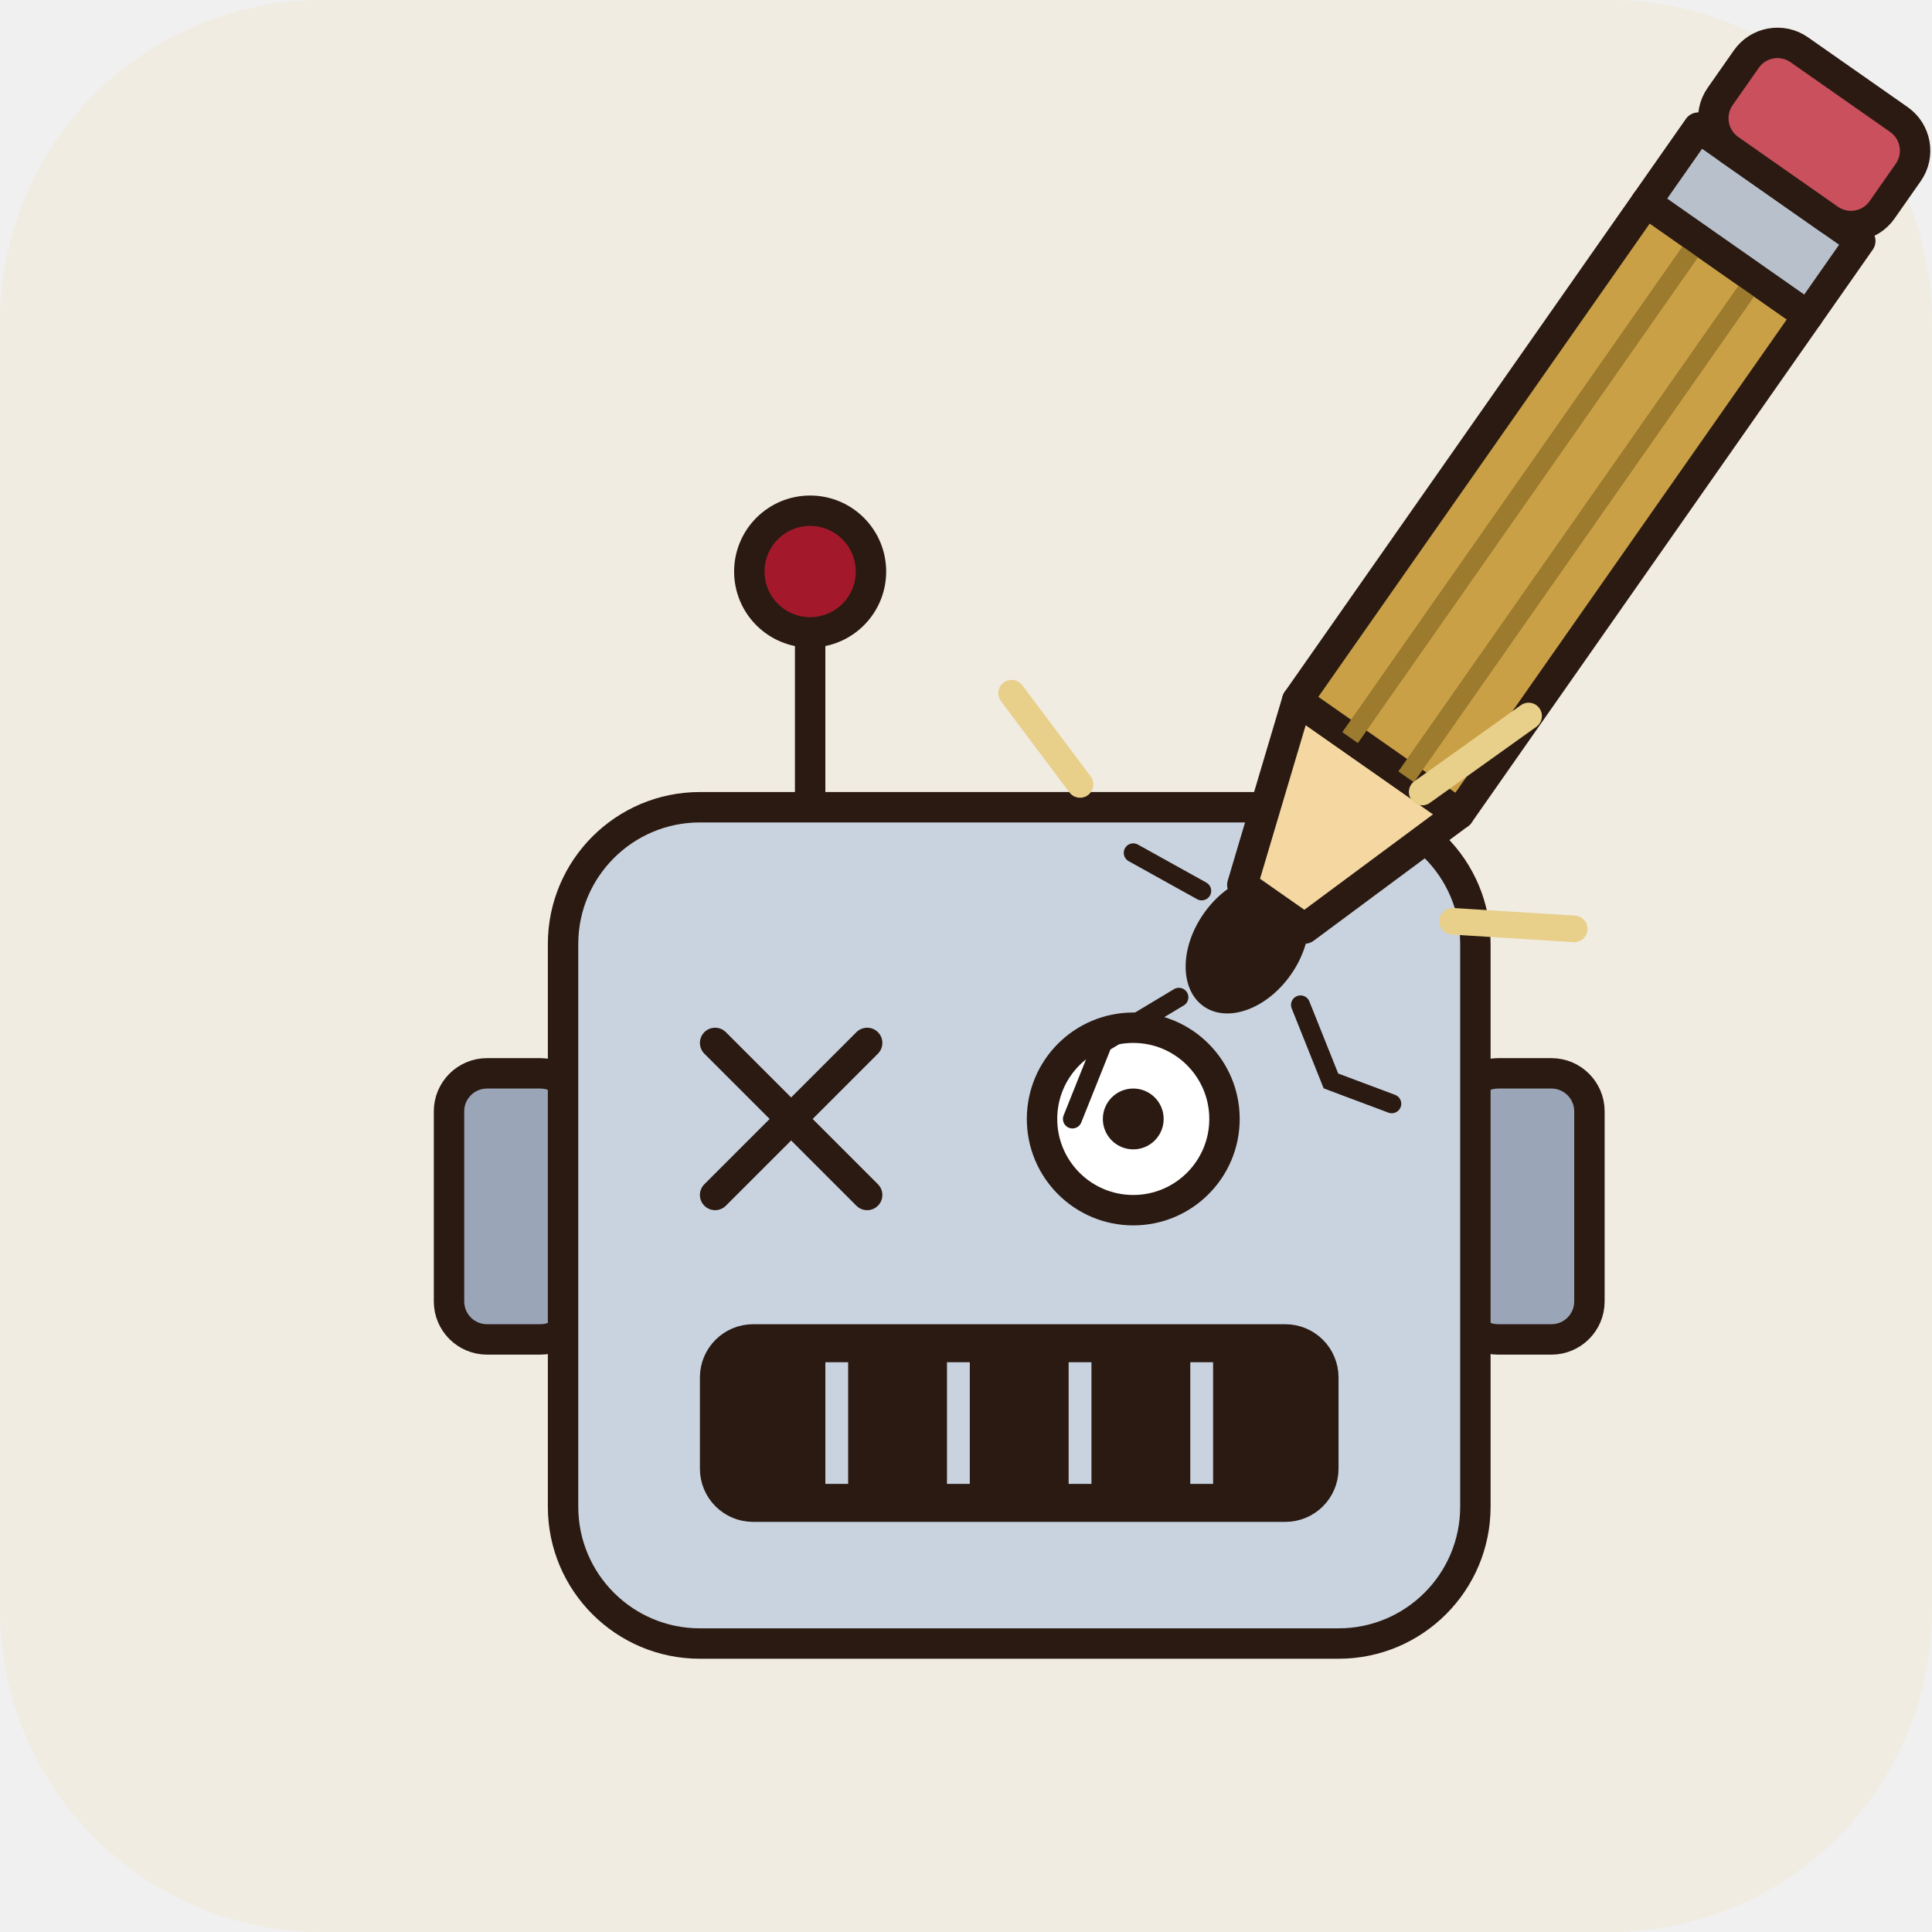
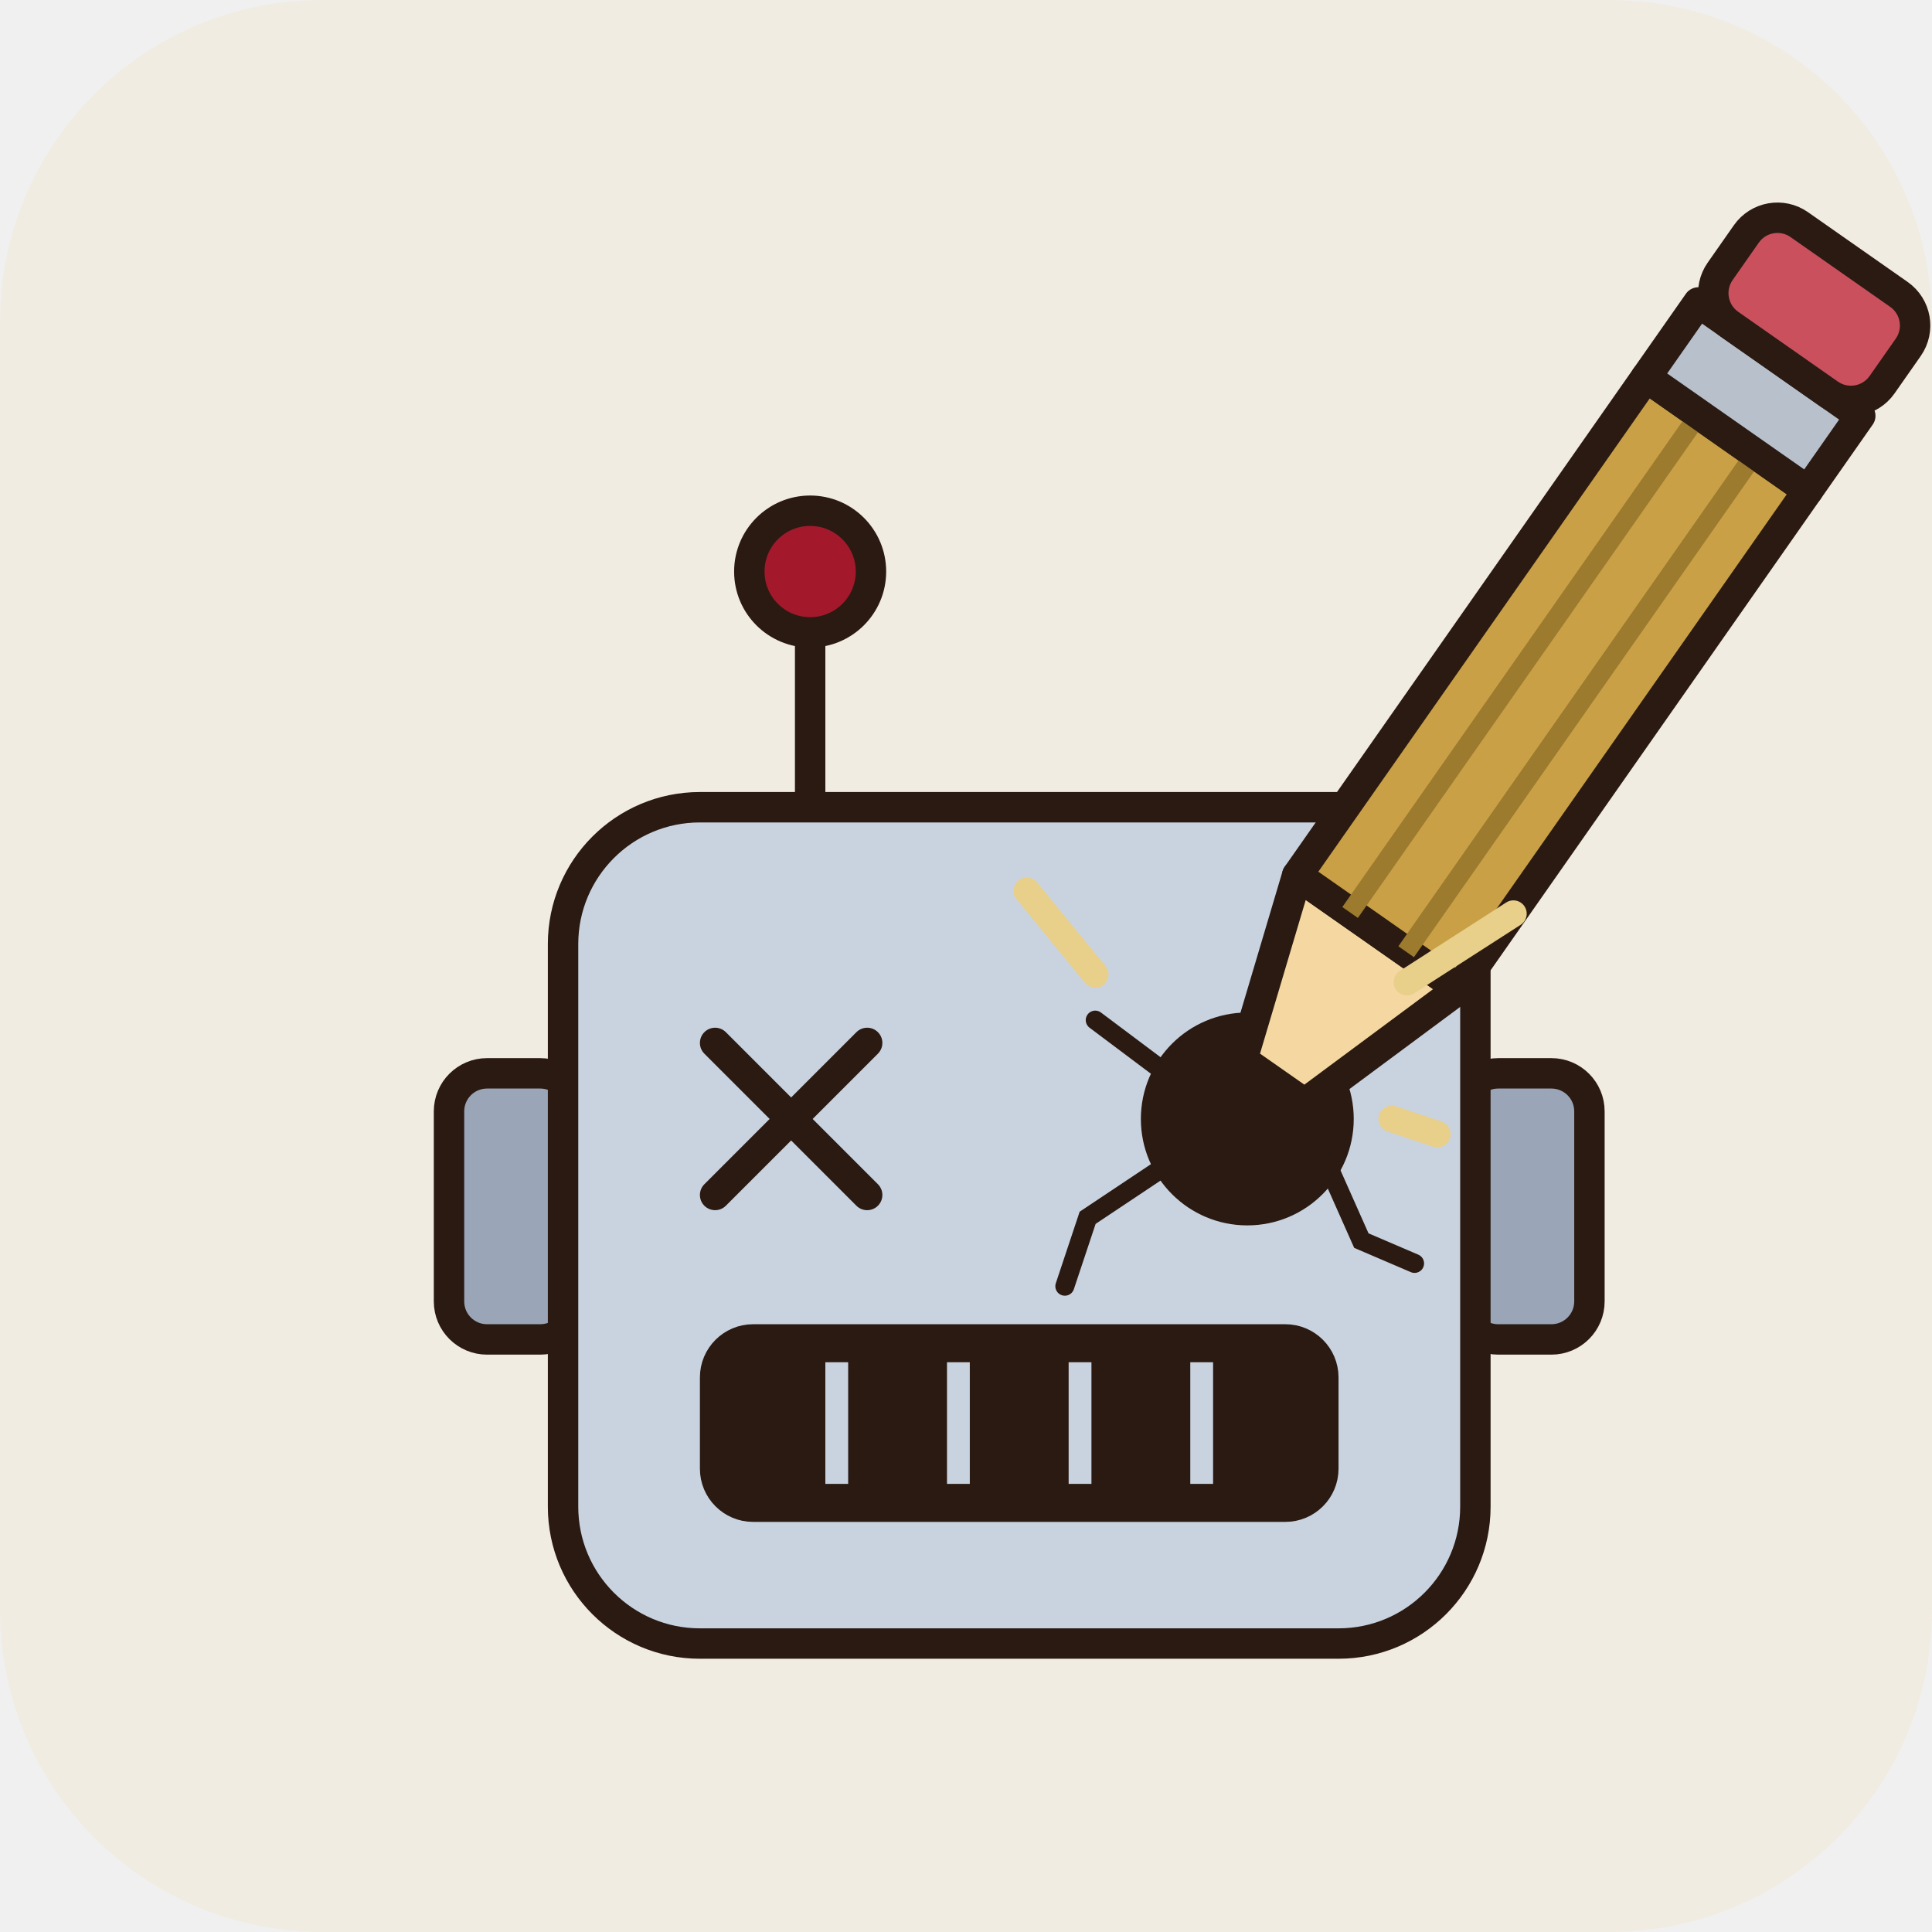
<svg xmlns="http://www.w3.org/2000/svg" viewBox="40 30 432 432" width="432" height="432" role="img" aria-labelledby="title">
  <rect x="40" y="30" width="432" height="432" rx="72" fill="#F1ECE2" />
  <g transform="translate(256 270) scale(0.85) translate(-256 -270)">
    <g stroke="#2A1A12" stroke-width="8" stroke-linejoin="round" stroke-linecap="round">
      <line x1="215" y1="200" x2="215" y2="150" />
      <circle cx="215" cy="138" r="16" fill="#A3192B" />
      <rect x="120" y="270" width="34" height="70" rx="10" fill="#9AA6B8" />
      <rect x="386" y="270" width="34" height="70" rx="10" fill="#9AA6B8" />
      <rect x="150" y="200" width="240" height="220" rx="36" fill="#C9D3E0" />
      <line x1="190" y1="262" x2="230" y2="302" />
      <line x1="230" y1="262" x2="190" y2="302" />
-       <circle cx="300" cy="282" r="24" fill="#FFFFFF" />
-       <circle cx="300" cy="282" r="8" fill="#2A1A12" stroke="none" />
+       <circle cx="330" cy="282" r="24" fill="#2A1A12" />
      <rect x="190" y="340" width="160" height="44" rx="10" fill="#2A1A12" />
    </g>
    <g stroke="#C9D3E0" stroke-width="6">
      <line x1="222" y1="346" x2="222" y2="378" />
      <line x1="254" y1="346" x2="254" y2="378" />
      <line x1="286" y1="346" x2="286" y2="378" />
      <line x1="318" y1="346" x2="318" y2="378" />
    </g>
-     <ellipse cx="330" cy="236" rx="20" ry="14" fill="#2A1A12" transform="rotate(-55 330 236)" />
    <g stroke="#2A1A12" stroke-width="5" stroke-linecap="round" fill="none">
-       <polyline points="312,250 292,262 284,282" />
-       <polyline points="318,222 300,212" />
-       <polyline points="344,252 352,272 368,278" />
+       <polyline points="306,296 288,308 282,326" />
+       <polyline points="306,268 290,256" />
+       <polyline points="352,296 360,314 374,320" />
    </g>
-     <g transform="translate(330 236) rotate(-55)" stroke="#2A1A12" stroke-width="8" stroke-linejoin="round">
+     <g transform="translate(330 282) rotate(-55)" stroke="#2A1A12" stroke-width="8" stroke-linejoin="round">
      <polygon points="12,-10 60,-26 60,26 12,10" fill="#F5D7A1" />
      <rect x="60" y="-26" width="160" height="52" fill="#C9A045" />
      <line x1="60" y1="-9" x2="220" y2="-9" stroke="#9C7A2E" stroke-width="5" />
      <line x1="60" y1="9" x2="220" y2="9" stroke="#9C7A2E" stroke-width="5" />
      <rect x="220" y="-26" width="24" height="52" fill="#B8C0CC" />
      <rect x="244" y="-26" width="32" height="52" rx="10" fill="#C9505C" />
    </g>
    <g stroke="#E8CF8A" stroke-width="7" stroke-linecap="round">
-       <line x1="376" y1="196" x2="404" y2="176" />
-       <line x1="384" y1="230" x2="416" y2="232" />
-       <line x1="286" y1="194" x2="268" y2="170" />
+       <line x1="372" y1="246" x2="400" y2="228" />
+       <line x1="368" y1="282" x2="380" y2="286" />
+       <line x1="290" y1="244" x2="272" y2="222" />
    </g>
  </g>
</svg>
